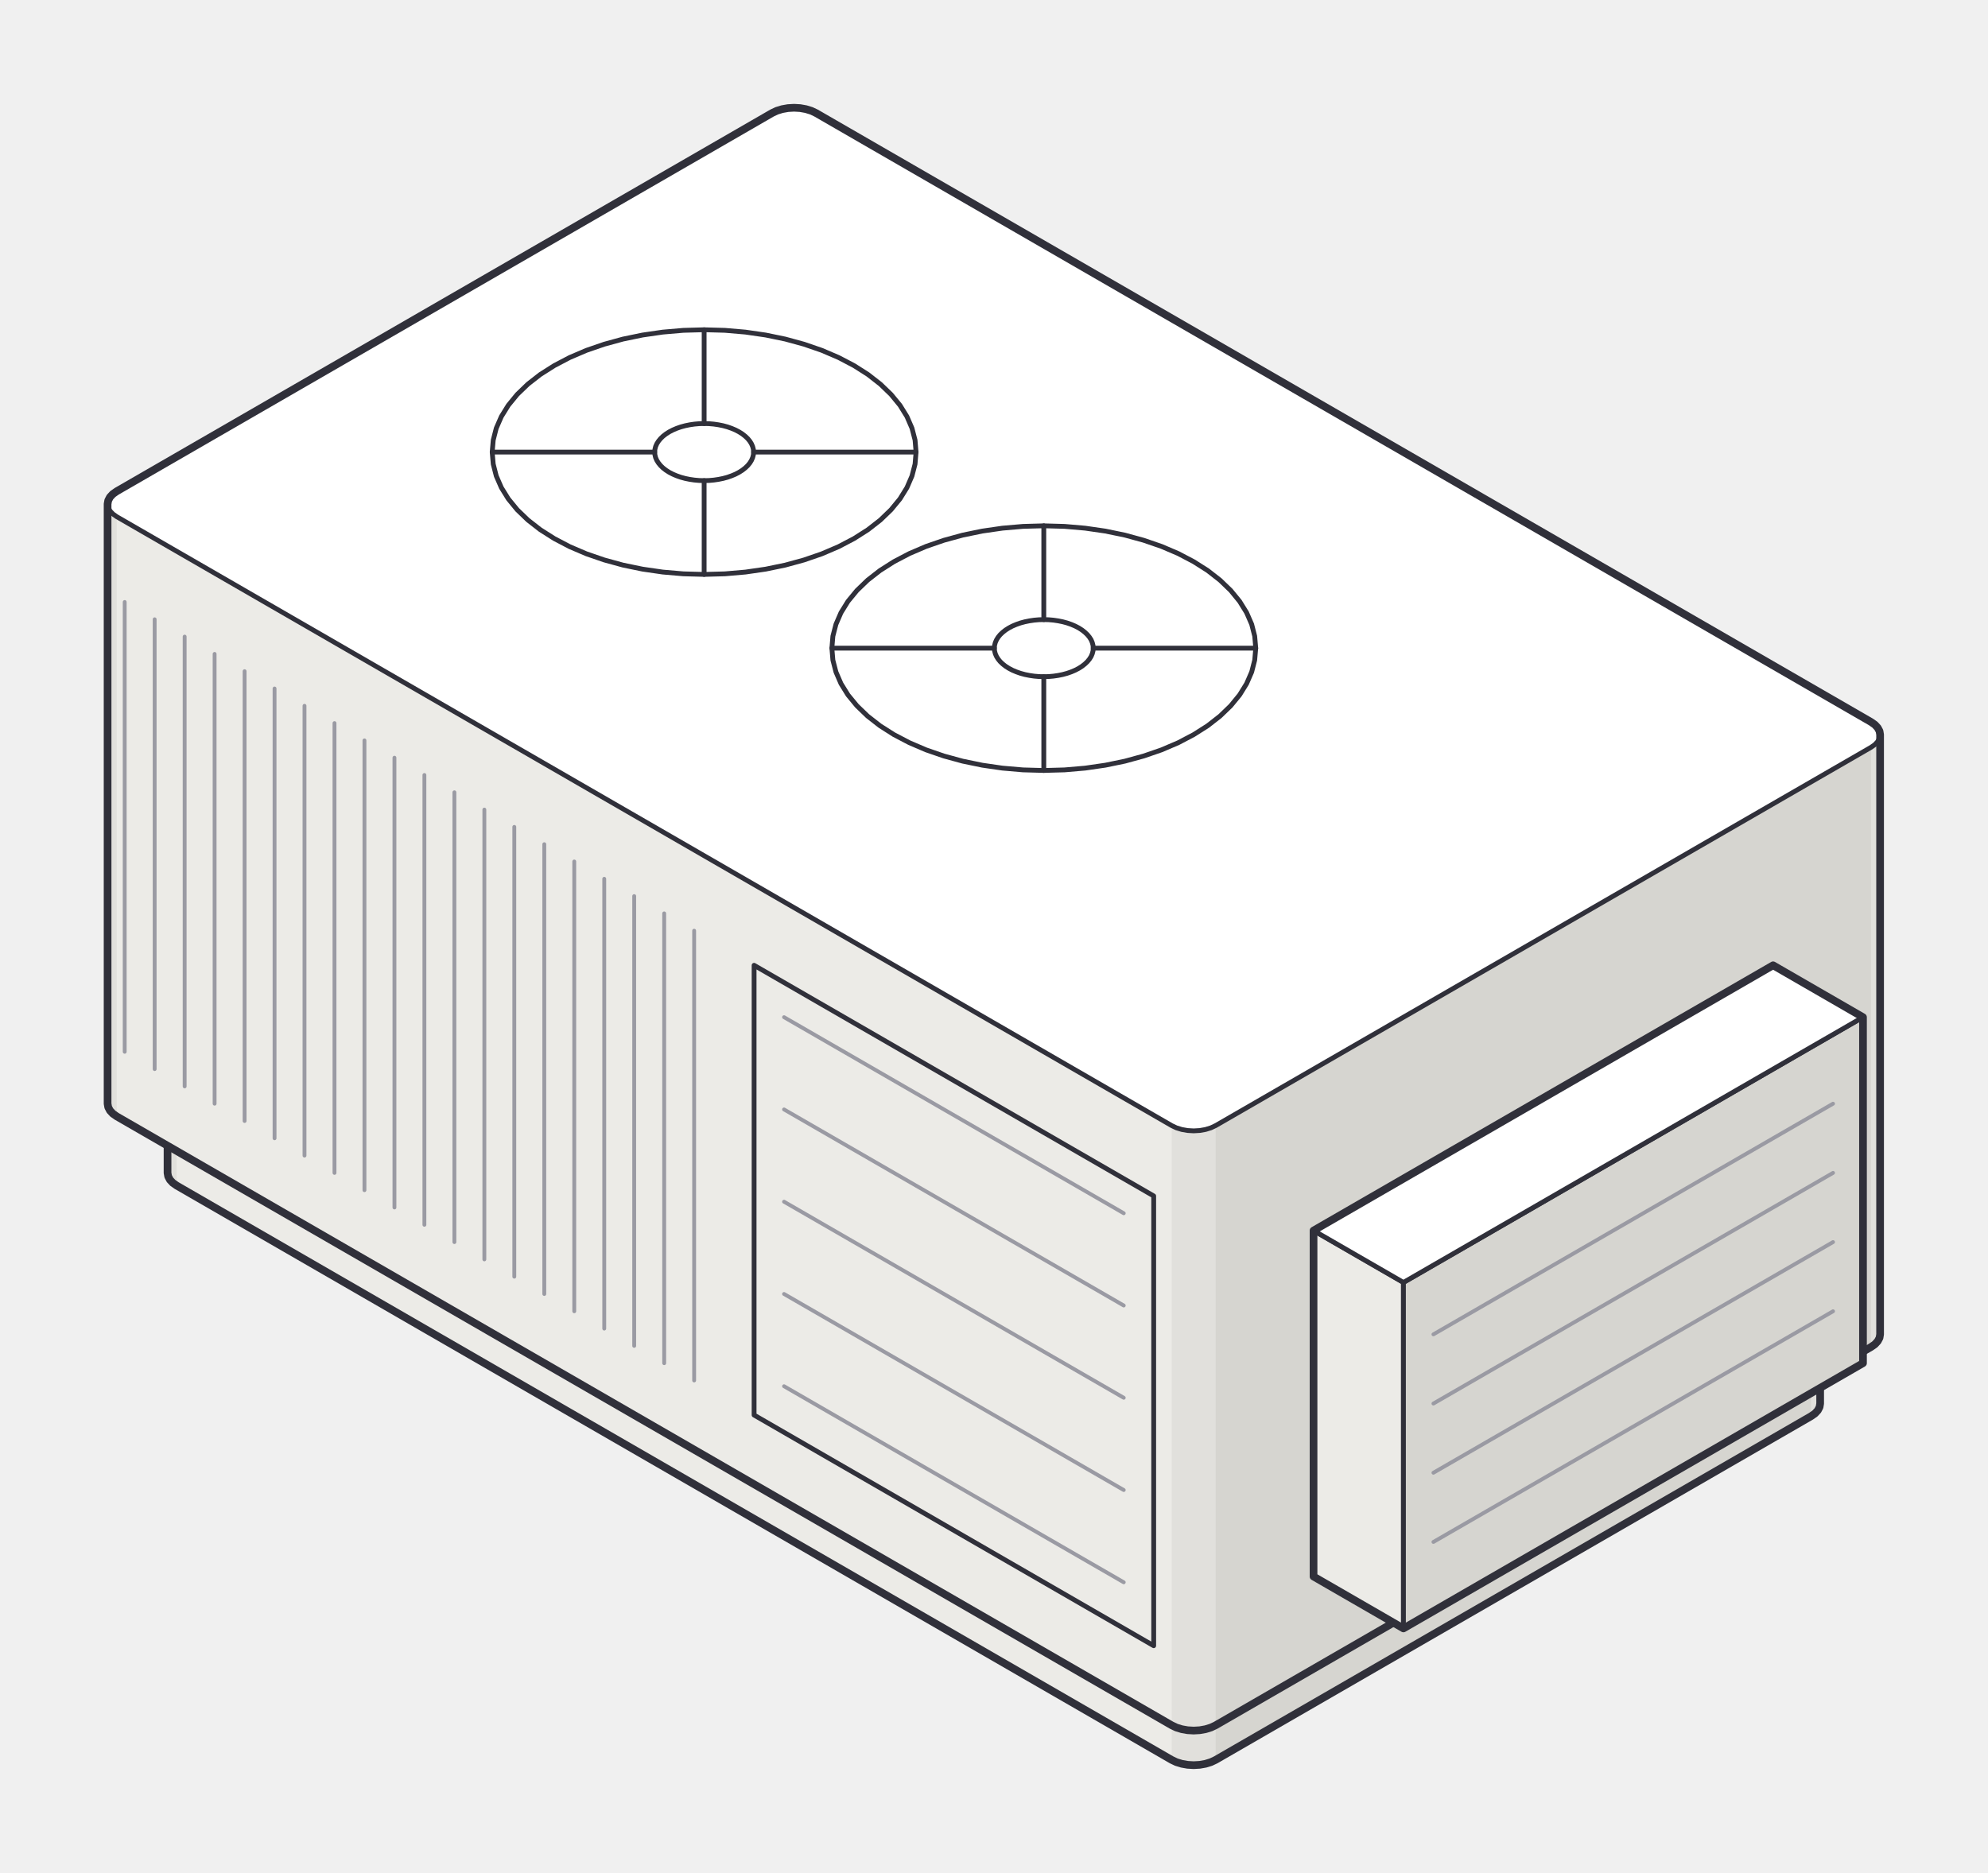
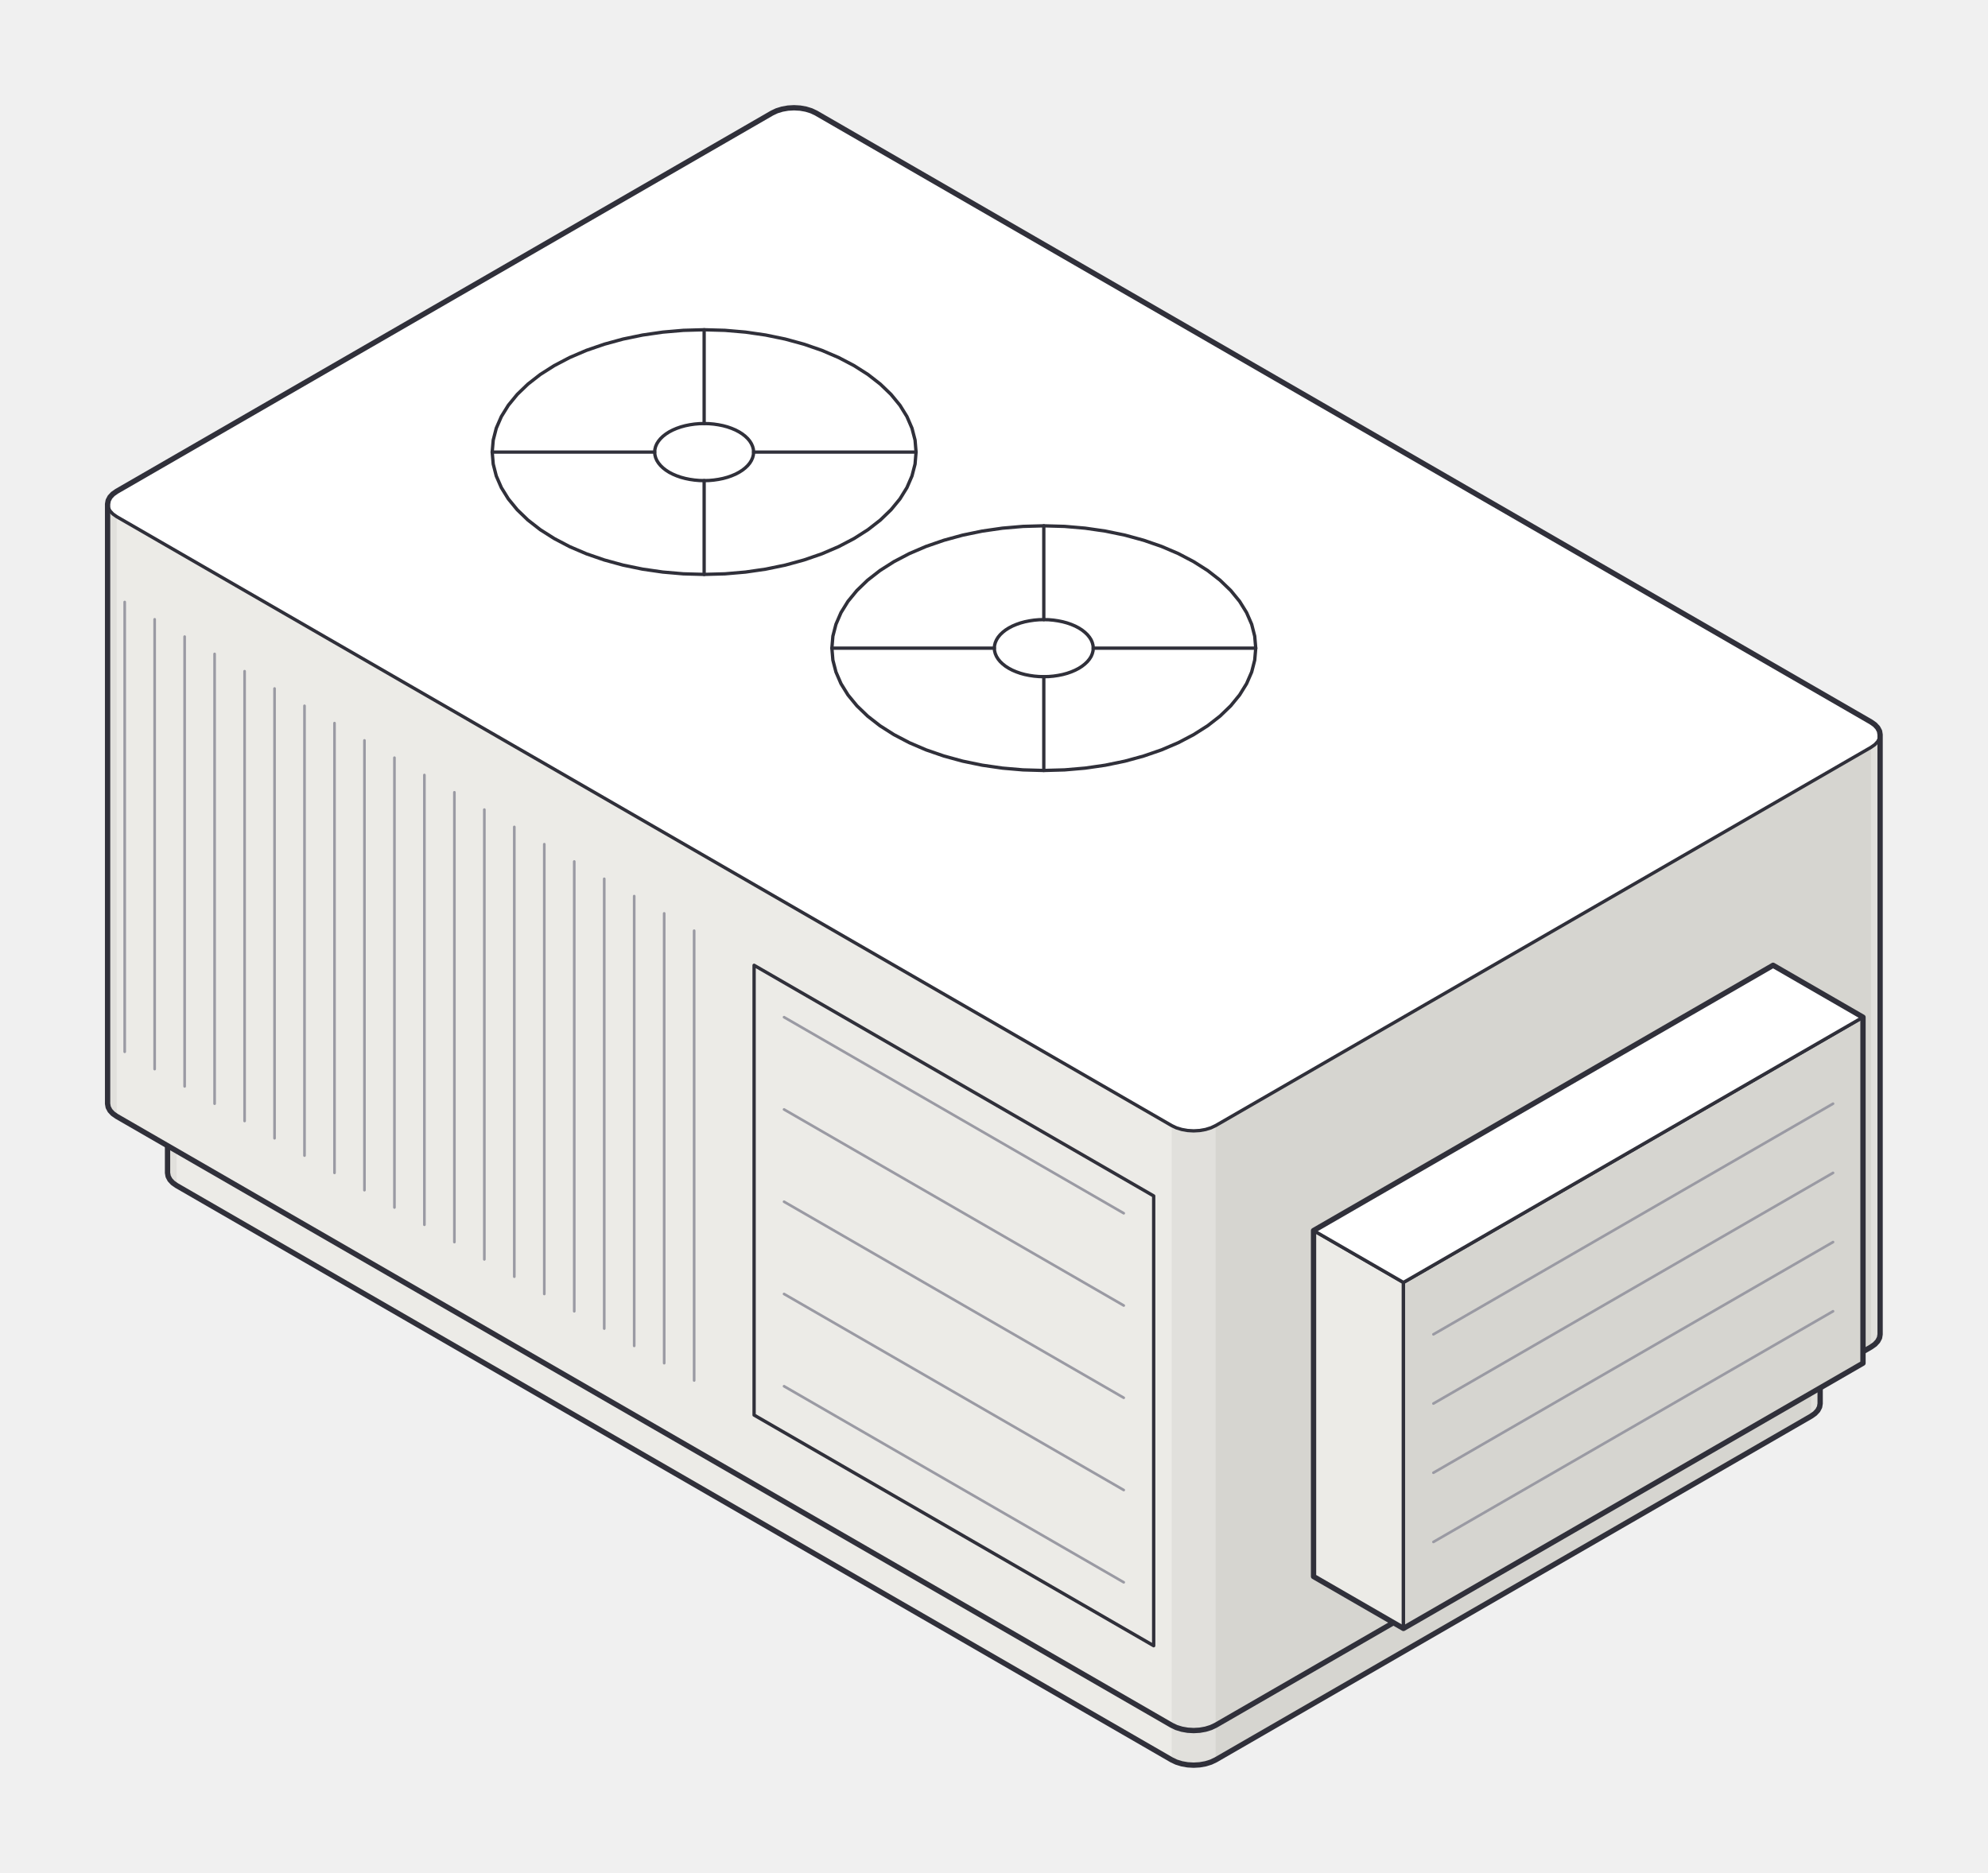
<svg xmlns="http://www.w3.org/2000/svg" viewBox="-206.5 -200.1 517.0 487.1">
-   <polygon points="-162.93,87.00 -162.77,86.09 -162.31,85.21 -161.57,84.41 -160.56,83.70 -5.72,-5.70 -4.49,-6.28 -3.09,-6.71 -1.58,-6.98 0.00,-7.07 1.58,-6.98 3.09,-6.71 4.49,-6.28 5.72,-5.70 264.48,143.70 265.49,144.41 266.24,145.21 266.70,146.09 266.85,147.00 266.85,165.00 266.70,165.91 266.24,166.79 265.49,167.59 264.48,168.30 109.64,257.70 108.41,258.28 107.02,258.71 105.50,258.98 103.92,259.07 102.35,258.98 100.83,258.71 99.43,258.28 98.21,257.70 -160.56,108.30 -161.57,107.59 -162.31,106.79 -162.77,105.91 -162.93,105.00" fill="#e1e0dc" stroke="none" stroke-width="1.25" stroke-linejoin="round" stroke-linecap="round" vector-effect="non-scaling-stroke" data-f="side" />
-   <polygon points="-160.56,108.30 98.21,257.70 98.21,239.70 -160.56,90.30" fill="#ecebe7" stroke="none" stroke-width="1.25" stroke-linejoin="round" stroke-linecap="round" vector-effect="non-scaling-stroke" data-f="left" />
-   <polygon points="264.48,168.30 109.64,257.70 109.64,239.70 264.48,150.30" fill="#d6d5d0" stroke="none" stroke-width="1.25" stroke-linejoin="round" stroke-linecap="round" vector-effect="non-scaling-stroke" data-f="right" />
-   <polygon points="264.48,143.70 265.49,144.41 266.24,145.21 266.70,146.09 266.85,147.00 266.70,147.91 266.24,148.79 265.49,149.59 264.48,150.30 109.64,239.70 108.41,240.28 107.02,240.71 105.50,240.98 103.92,241.07 102.35,240.98 100.83,240.71 99.43,240.28 98.21,239.70 -160.56,90.30 -161.57,89.59 -162.31,88.79 -162.77,87.91 -162.93,87.00 -162.77,86.09 -162.31,85.21 -161.57,84.41 -160.56,83.70 -5.72,-5.70 -4.49,-6.28 -3.09,-6.71 -1.58,-6.98 0.00,-7.07 1.58,-6.98 3.09,-6.71 4.49,-6.28 5.72,-5.70" fill="#ffffff" stroke="#30303a" stroke-width="1.25" stroke-linejoin="round" stroke-linecap="round" vector-effect="non-scaling-stroke" data-f="top" data-s="stroke" />
-   <polygon points="-162.93,87.00 -162.77,86.09 -162.31,85.21 -161.57,84.41 -160.56,83.70 -5.72,-5.70 -4.49,-6.28 -3.09,-6.71 -1.58,-6.98 0.00,-7.07 1.58,-6.98 3.09,-6.71 4.49,-6.28 5.72,-5.70 264.48,143.70 265.49,144.41 266.24,145.21 266.70,146.09 266.85,147.00 266.85,165.00 266.70,165.91 266.24,166.79 265.49,167.59 264.48,168.30 109.64,257.70 108.41,258.28 107.02,258.71 105.50,258.98 103.92,259.07 102.35,258.98 100.83,258.71 99.43,258.28 98.21,257.70 -160.56,108.30 -161.57,107.59 -162.31,106.79 -162.77,105.91 -162.93,105.00" fill="none" stroke="#30303a" stroke-width="2.0" stroke-linejoin="round" stroke-linecap="round" vector-effect="non-scaling-stroke" data-s="stroke" />
-   <polygon points="-178.52,-69.00 -178.36,-69.91 -177.90,-70.79 -177.16,-71.59 -176.15,-72.30 -5.72,-170.70 -4.49,-171.28 -3.09,-171.71 -1.58,-171.98 -0.00,-172.07 1.58,-171.98 3.09,-171.71 4.49,-171.28 5.72,-170.70 280.07,-12.30 281.08,-11.59 281.82,-10.79 282.29,-9.91 282.44,-9.00 282.44,147.00 282.29,147.91 281.82,148.79 281.08,149.59 280.07,150.30 109.64,248.70 108.41,249.28 107.02,249.71 105.50,249.98 103.92,250.07 102.35,249.98 100.83,249.71 99.43,249.28 98.21,248.70 -176.15,90.30 -177.16,89.59 -177.90,88.79 -178.36,87.91 -178.52,87.00" fill="#e1e0dc" stroke="none" stroke-width="1.25" stroke-linejoin="round" stroke-linecap="round" vector-effect="non-scaling-stroke" data-f="side" />
-   <polygon points="-176.15,90.30 98.21,248.70 98.21,92.70 -176.15,-65.70" fill="#ecebe7" stroke="none" stroke-width="1.25" stroke-linejoin="round" stroke-linecap="round" vector-effect="non-scaling-stroke" data-f="left" />
-   <polygon points="280.07,150.30 109.64,248.70 109.64,92.70 280.07,-5.70" fill="#d6d5d0" stroke="none" stroke-width="1.25" stroke-linejoin="round" stroke-linecap="round" vector-effect="non-scaling-stroke" data-f="right" />
-   <polygon points="280.07,-12.30 281.08,-11.59 281.82,-10.79 282.28,-9.91 282.44,-9.00 282.28,-8.09 281.82,-7.21 281.08,-6.41 280.07,-5.70 109.64,92.70 108.41,93.28 107.02,93.71 105.50,93.98 103.92,94.07 102.35,93.98 100.83,93.71 99.43,93.28 98.21,92.70 -176.15,-65.70 -177.15,-66.41 -177.90,-67.21 -178.36,-68.09 -178.52,-69.00 -178.36,-69.91 -177.90,-70.79 -177.15,-71.59 -176.15,-72.30 -5.72,-170.70 -4.49,-171.28 -3.09,-171.71 -1.58,-171.98 -0.00,-172.07 1.58,-171.98 3.09,-171.71 4.49,-171.28 5.72,-170.70" fill="#ffffff" stroke="#30303a" stroke-width="1.25" stroke-linejoin="round" stroke-linecap="round" vector-effect="non-scaling-stroke" data-f="top" data-s="stroke" />
-   <polygon points="-178.52,-69.00 -178.36,-69.91 -177.90,-70.79 -177.16,-71.59 -176.15,-72.30 -5.72,-170.70 -4.49,-171.28 -3.09,-171.71 -1.58,-171.98 -0.00,-172.07 1.58,-171.98 3.09,-171.71 4.49,-171.28 5.72,-170.70 280.07,-12.30 281.08,-11.59 281.82,-10.79 282.29,-9.91 282.44,-9.00 282.44,147.00 282.29,147.91 281.82,148.79 281.08,149.59 280.07,150.30 109.64,248.70 108.41,249.28 107.02,249.71 105.50,249.98 103.92,250.07 102.35,249.98 100.83,249.71 99.43,249.28 98.21,248.70 -176.15,90.30 -177.16,89.59 -177.90,88.79 -178.36,87.91 -178.52,87.00" fill="none" stroke="#30303a" stroke-width="2.0" stroke-linejoin="round" stroke-linecap="round" vector-effect="non-scaling-stroke" data-s="stroke" />
-   <line x1="-174.07" y1="73.50" x2="-174.07" y2="-43.50" fill="none" stroke="#9a9aa3" stroke-width="1" stroke-linejoin="round" stroke-linecap="round" vector-effect="non-scaling-stroke" data-s="muted" />
-   <line x1="-166.28" y1="78.00" x2="-166.28" y2="-39.00" fill="none" stroke="#9a9aa3" stroke-width="1" stroke-linejoin="round" stroke-linecap="round" vector-effect="non-scaling-stroke" data-s="muted" />
-   <line x1="-158.48" y1="82.50" x2="-158.48" y2="-34.50" fill="none" stroke="#9a9aa3" stroke-width="1" stroke-linejoin="round" stroke-linecap="round" vector-effect="non-scaling-stroke" data-s="muted" />
-   <line x1="-150.69" y1="87.00" x2="-150.69" y2="-30.00" fill="none" stroke="#9a9aa3" stroke-width="1" stroke-linejoin="round" stroke-linecap="round" vector-effect="non-scaling-stroke" data-s="muted" />
-   <line x1="-142.89" y1="91.50" x2="-142.89" y2="-25.50" fill="none" stroke="#9a9aa3" stroke-width="1" stroke-linejoin="round" stroke-linecap="round" vector-effect="non-scaling-stroke" data-s="muted" />
-   <line x1="-135.10" y1="96.00" x2="-135.10" y2="-21.00" fill="none" stroke="#9a9aa3" stroke-width="1" stroke-linejoin="round" stroke-linecap="round" vector-effect="non-scaling-stroke" data-s="muted" />
-   <line x1="-127.31" y1="100.50" x2="-127.31" y2="-16.50" fill="none" stroke="#9a9aa3" stroke-width="1" stroke-linejoin="round" stroke-linecap="round" vector-effect="non-scaling-stroke" data-s="muted" />
-   <line x1="-119.51" y1="105.00" x2="-119.51" y2="-12.00" fill="none" stroke="#9a9aa3" stroke-width="1" stroke-linejoin="round" stroke-linecap="round" vector-effect="non-scaling-stroke" data-s="muted" />
-   <line x1="-111.72" y1="109.50" x2="-111.72" y2="-7.50" fill="none" stroke="#9a9aa3" stroke-width="1" stroke-linejoin="round" stroke-linecap="round" vector-effect="non-scaling-stroke" data-s="muted" />
-   <line x1="-103.92" y1="114.00" x2="-103.92" y2="-3.00" fill="none" stroke="#9a9aa3" stroke-width="1" stroke-linejoin="round" stroke-linecap="round" vector-effect="non-scaling-stroke" data-s="muted" />
-   <line x1="-96.13" y1="118.50" x2="-96.13" y2="1.50" fill="none" stroke="#9a9aa3" stroke-width="1" stroke-linejoin="round" stroke-linecap="round" vector-effect="non-scaling-stroke" data-s="muted" />
-   <line x1="-88.33" y1="123.00" x2="-88.33" y2="6.00" fill="none" stroke="#9a9aa3" stroke-width="1" stroke-linejoin="round" stroke-linecap="round" vector-effect="non-scaling-stroke" data-s="muted" />
-   <line x1="-80.54" y1="127.50" x2="-80.54" y2="10.50" fill="none" stroke="#9a9aa3" stroke-width="1" stroke-linejoin="round" stroke-linecap="round" vector-effect="non-scaling-stroke" data-s="muted" />
-   <line x1="-72.75" y1="132.00" x2="-72.75" y2="15.00" fill="none" stroke="#9a9aa3" stroke-width="1" stroke-linejoin="round" stroke-linecap="round" vector-effect="non-scaling-stroke" data-s="muted" />
-   <line x1="-64.95" y1="136.50" x2="-64.95" y2="19.50" fill="none" stroke="#9a9aa3" stroke-width="1" stroke-linejoin="round" stroke-linecap="round" vector-effect="non-scaling-stroke" data-s="muted" />
-   <line x1="-57.16" y1="141.00" x2="-57.16" y2="24.00" fill="none" stroke="#9a9aa3" stroke-width="1" stroke-linejoin="round" stroke-linecap="round" vector-effect="non-scaling-stroke" data-s="muted" />
-   <line x1="-49.36" y1="145.50" x2="-49.36" y2="28.50" fill="none" stroke="#9a9aa3" stroke-width="1" stroke-linejoin="round" stroke-linecap="round" vector-effect="non-scaling-stroke" data-s="muted" />
-   <line x1="-41.57" y1="150.00" x2="-41.57" y2="33.00" fill="none" stroke="#9a9aa3" stroke-width="1" stroke-linejoin="round" stroke-linecap="round" vector-effect="non-scaling-stroke" data-s="muted" />
-   <line x1="-33.77" y1="154.50" x2="-33.77" y2="37.50" fill="none" stroke="#9a9aa3" stroke-width="1" stroke-linejoin="round" stroke-linecap="round" vector-effect="non-scaling-stroke" data-s="muted" />
-   <line x1="-25.98" y1="159.00" x2="-25.98" y2="42.00" fill="none" stroke="#9a9aa3" stroke-width="1" stroke-linejoin="round" stroke-linecap="round" vector-effect="non-scaling-stroke" data-s="muted" />
-   <polygon points="-10.39,168.00 93.53,228.00 93.53,111.00 -10.39,51.00" fill="none" stroke="#30303a" stroke-width="1.25" stroke-linejoin="round" stroke-linecap="round" vector-effect="non-scaling-stroke" data-s="stroke" />
-   <line x1="-2.60" y1="160.50" x2="85.74" y2="211.50" fill="none" stroke="#9a9aa3" stroke-width="1" stroke-linejoin="round" stroke-linecap="round" vector-effect="non-scaling-stroke" data-s="muted" />
-   <line x1="-2.60" y1="136.50" x2="85.74" y2="187.50" fill="none" stroke="#9a9aa3" stroke-width="1" stroke-linejoin="round" stroke-linecap="round" vector-effect="non-scaling-stroke" data-s="muted" />
-   <line x1="-2.60" y1="112.50" x2="85.74" y2="163.50" fill="none" stroke="#9a9aa3" stroke-width="1" stroke-linejoin="round" stroke-linecap="round" vector-effect="non-scaling-stroke" data-s="muted" />
-   <line x1="-2.60" y1="88.50" x2="85.74" y2="139.50" fill="none" stroke="#9a9aa3" stroke-width="1" stroke-linejoin="round" stroke-linecap="round" vector-effect="non-scaling-stroke" data-s="muted" />
-   <line x1="-2.60" y1="64.50" x2="85.74" y2="115.50" fill="none" stroke="#9a9aa3" stroke-width="1" stroke-linejoin="round" stroke-linecap="round" vector-effect="non-scaling-stroke" data-s="muted" />
-   <polygon points="135.10,210.00 158.48,223.50 158.48,133.50 135.10,120.00" fill="#ecebe7" stroke="#30303a" stroke-width="1.25" stroke-linejoin="round" stroke-linecap="round" vector-effect="non-scaling-stroke" data-f="left" data-s="stroke" />
-   <polygon points="277.99,154.50 158.48,223.50 158.48,133.50 277.99,64.50" fill="#d6d5d0" stroke="#30303a" stroke-width="1.25" stroke-linejoin="round" stroke-linecap="round" vector-effect="non-scaling-stroke" data-f="right" data-s="stroke" />
-   <polygon points="254.61,51.00 277.99,64.50 158.48,133.50 135.10,120.00" fill="#ffffff" stroke="#30303a" stroke-width="1.25" stroke-linejoin="round" stroke-linecap="round" vector-effect="non-scaling-stroke" data-f="top" data-s="stroke" />
-   <polygon points="135.10,120.00 254.61,51.00 277.99,64.50 277.99,154.50 158.48,223.50 135.10,210.00" fill="none" stroke="#30303a" stroke-width="2.0" stroke-linejoin="round" stroke-linecap="round" vector-effect="non-scaling-stroke" data-s="stroke" />
-   <line x1="270.20" y1="141.00" x2="166.28" y2="201.00" fill="none" stroke="#9a9aa3" stroke-width="1" stroke-linejoin="round" stroke-linecap="round" vector-effect="non-scaling-stroke" data-s="muted" />
-   <line x1="270.20" y1="123.00" x2="166.28" y2="183.00" fill="none" stroke="#9a9aa3" stroke-width="1" stroke-linejoin="round" stroke-linecap="round" vector-effect="non-scaling-stroke" data-s="muted" />
-   <line x1="270.20" y1="105.00" x2="166.28" y2="165.00" fill="none" stroke="#9a9aa3" stroke-width="1" stroke-linejoin="round" stroke-linecap="round" vector-effect="non-scaling-stroke" data-s="muted" />
-   <line x1="270.20" y1="87.00" x2="166.28" y2="147.00" fill="none" stroke="#9a9aa3" stroke-width="1" stroke-linejoin="round" stroke-linecap="round" vector-effect="non-scaling-stroke" data-s="muted" />
-   <polygon points="15.59,-60.00 11.58,-57.90 7.24,-56.04 2.60,-54.44 -2.29,-53.10 -7.38,-52.05 -12.63,-51.29 -17.98,-50.83 -23.38,-50.68 -28.78,-50.83 -34.13,-51.29 -39.38,-52.05 -44.47,-53.10 -49.36,-54.44 -54.00,-56.04 -58.35,-57.90 -62.35,-60.00 -65.99,-62.31 -69.21,-64.82 -71.99,-67.50 -74.30,-70.32 -76.12,-73.26 -77.44,-76.29 -78.23,-79.38 -78.50,-82.50 -78.23,-85.62 -77.44,-88.71 -76.12,-91.74 -74.30,-94.68 -71.99,-97.50 -69.21,-100.18 -65.99,-102.69 -62.35,-105.00 -58.35,-107.10 -54.00,-108.96 -49.36,-110.56 -44.47,-111.90 -39.38,-112.95 -34.13,-113.71 -28.78,-114.17 -23.38,-114.32 -17.98,-114.17 -12.63,-113.71 -7.38,-112.95 -2.29,-111.90 2.60,-110.56 7.24,-108.96 11.58,-107.10 15.59,-105.00 19.22,-102.69 22.44,-100.18 25.22,-97.50 27.54,-94.68 29.36,-91.74 30.67,-88.71 31.47,-85.62 31.73,-82.50 31.47,-79.38 30.67,-76.29 29.36,-73.26 27.54,-70.32 25.22,-67.50 22.44,-64.82 19.22,-62.31" fill="none" stroke="#30303a" stroke-width="1.25" stroke-linejoin="round" stroke-linecap="round" vector-effect="non-scaling-stroke" data-s="stroke" />
-   <polygon points="-14.29,-77.25 -15.22,-76.76 -16.24,-76.33 -17.32,-75.95 -18.46,-75.64 -19.65,-75.40 -20.87,-75.22 -22.12,-75.11 -23.38,-75.08 -24.64,-75.11 -25.89,-75.22 -27.12,-75.40 -28.30,-75.64 -29.44,-75.95 -30.53,-76.33 -31.54,-76.76 -32.48,-77.25 -33.32,-77.79 -34.08,-78.38 -34.72,-79.00 -35.26,-79.66 -35.69,-80.34 -36.00,-81.05 -36.18,-81.77 -36.24,-82.50 -36.18,-83.23 -36.00,-83.95 -35.69,-84.66 -35.26,-85.34 -34.72,-86.00 -34.08,-86.62 -33.32,-87.21 -32.48,-87.75 -31.54,-88.24 -30.53,-88.67 -29.44,-89.05 -28.30,-89.36 -27.12,-89.60 -25.89,-89.78 -24.64,-89.89 -23.38,-89.92 -22.12,-89.89 -20.87,-89.78 -19.65,-89.60 -18.46,-89.36 -17.32,-89.05 -16.24,-88.67 -15.22,-88.24 -14.29,-87.75 -13.44,-87.21 -12.69,-86.62 -12.04,-86.00 -11.50,-85.34 -11.08,-84.66 -10.77,-83.95 -10.58,-83.23 -10.52,-82.50 -10.58,-81.77 -10.77,-81.05 -11.08,-80.34 -11.50,-79.66 -12.04,-79.00 -12.69,-78.38 -13.44,-77.79" fill="none" stroke="#30303a" stroke-width="1.25" stroke-linejoin="round" stroke-linecap="round" vector-effect="non-scaling-stroke" data-s="stroke" />
-   <line x1="-23.38" y1="-75.08" x2="-23.38" y2="-50.68" fill="none" stroke="#30303a" stroke-width="1.25" stroke-linejoin="round" stroke-linecap="round" vector-effect="non-scaling-stroke" data-s="stroke" />
-   <line x1="-36.24" y1="-82.50" x2="-78.50" y2="-82.50" fill="none" stroke="#30303a" stroke-width="1.25" stroke-linejoin="round" stroke-linecap="round" vector-effect="non-scaling-stroke" data-s="stroke" />
-   <line x1="-23.38" y1="-89.92" x2="-23.38" y2="-114.32" fill="none" stroke="#30303a" stroke-width="1.25" stroke-linejoin="round" stroke-linecap="round" vector-effect="non-scaling-stroke" data-s="stroke" />
-   <line x1="-10.52" y1="-82.50" x2="31.73" y2="-82.50" fill="none" stroke="#30303a" stroke-width="1.25" stroke-linejoin="round" stroke-linecap="round" vector-effect="non-scaling-stroke" data-s="stroke" />
-   <polygon points="103.92,-9.00 99.92,-6.90 95.57,-5.04 90.93,-3.44 86.04,-2.10 80.95,-1.05 75.70,-0.29 70.35,0.17 64.95,0.32 59.55,0.17 54.20,-0.29 48.95,-1.05 43.86,-2.10 38.97,-3.44 34.33,-5.04 29.99,-6.90 25.98,-9.00 22.35,-11.31 19.13,-13.82 16.35,-16.50 14.03,-19.32 12.21,-22.26 10.90,-25.29 10.10,-28.38 9.84,-31.50 10.10,-34.62 10.90,-37.71 12.21,-40.74 14.03,-43.68 16.35,-46.50 19.13,-49.18 22.35,-51.69 25.98,-54.00 29.99,-56.10 34.33,-57.96 38.97,-59.56 43.86,-60.90 48.95,-61.95 54.20,-62.71 59.55,-63.17 64.95,-63.32 70.35,-63.17 75.70,-62.71 80.95,-61.95 86.04,-60.90 90.93,-59.56 95.57,-57.96 99.92,-56.10 103.92,-54.00 107.56,-51.69 110.78,-49.18 113.56,-46.50 115.87,-43.68 117.69,-40.74 119.01,-37.71 119.80,-34.62 120.07,-31.50 119.80,-28.38 119.01,-25.29 117.69,-22.26 115.87,-19.32 113.56,-16.50 110.78,-13.82 107.56,-11.31" fill="none" stroke="#30303a" stroke-width="1.25" stroke-linejoin="round" stroke-linecap="round" vector-effect="non-scaling-stroke" data-s="stroke" />
-   <polygon points="74.05,-26.25 73.11,-25.76 72.10,-25.33 71.01,-24.95 69.87,-24.64 68.68,-24.40 67.46,-24.22 66.21,-24.11 64.95,-24.08 63.69,-24.11 62.44,-24.22 61.22,-24.40 60.03,-24.64 58.89,-24.95 57.81,-25.33 56.79,-25.76 55.86,-26.25 55.01,-26.79 54.26,-27.38 53.61,-28.00 53.07,-28.66 52.65,-29.34 52.34,-30.05 52.15,-30.77 52.09,-31.50 52.15,-32.23 52.34,-32.95 52.65,-33.66 53.07,-34.34 53.61,-35.00 54.26,-35.62 55.01,-36.21 55.86,-36.75 56.79,-37.24 57.81,-37.67 58.89,-38.05 60.03,-38.36 61.22,-38.60 62.44,-38.78 63.69,-38.89 64.95,-38.92 66.21,-38.89 67.46,-38.78 68.68,-38.60 69.87,-38.36 71.01,-38.05 72.10,-37.67 73.11,-37.24 74.05,-36.75 74.89,-36.21 75.64,-35.62 76.29,-35.00 76.83,-34.34 77.26,-33.66 77.56,-32.95 77.75,-32.23 77.81,-31.50 77.75,-30.77 77.56,-30.05 77.26,-29.34 76.83,-28.66 76.29,-28.00 75.64,-27.38 74.89,-26.79" fill="none" stroke="#30303a" stroke-width="1.25" stroke-linejoin="round" stroke-linecap="round" vector-effect="non-scaling-stroke" data-s="stroke" />
-   <line x1="64.95" y1="-24.08" x2="64.95" y2="0.32" fill="none" stroke="#30303a" stroke-width="1.25" stroke-linejoin="round" stroke-linecap="round" vector-effect="non-scaling-stroke" data-s="stroke" />
-   <line x1="52.09" y1="-31.50" x2="9.84" y2="-31.50" fill="none" stroke="#30303a" stroke-width="1.25" stroke-linejoin="round" stroke-linecap="round" vector-effect="non-scaling-stroke" data-s="stroke" />
-   <line x1="64.95" y1="-38.92" x2="64.95" y2="-63.32" fill="none" stroke="#30303a" stroke-width="1.25" stroke-linejoin="round" stroke-linecap="round" vector-effect="non-scaling-stroke" data-s="stroke" />
-   <line x1="77.81" y1="-31.50" x2="120.07" y2="-31.50" fill="none" stroke="#30303a" stroke-width="1.25" stroke-linejoin="round" stroke-linecap="round" vector-effect="non-scaling-stroke" data-s="stroke" />
+   <polygon points="-162.93,87.00 -162.77,86.09 -162.31,85.21 -161.57,84.41 -160.56,83.70 -5.72,-5.70 -4.49,-6.28 -3.09,-6.71 -1.58,-6.98 0.00,-7.07 1.58,-6.98 3.09,-6.71 4.49,-6.28 5.72,-5.70 264.48,143.70 265.49,144.41 266.24,145.21 266.70,146.09 266.85,147.00 266.85,165.00 266.70,165.91 266.24,166.79 265.49,167.59 264.48,168.30 109.64,257.70 108.41,258.28 107.02,258.71 105.50,258.98 103.92,259.07 102.35,258.98 100.83,258.71 99.43,258.28 98.21,257.70 -160.56,108.30 -161.57,107.59 -162.31,106.79 -162.77,105.91 -162.93,105.00" fill="#e1e0dc" stroke="none" stroke-width="0.864" stroke-linejoin="round" stroke-linecap="round" data-f="side" />
+   <polygon points="-160.56,108.30 98.21,257.70 98.21,239.70 -160.56,90.30" fill="#ecebe7" stroke="none" stroke-width="0.864" stroke-linejoin="round" stroke-linecap="round" data-f="left" />
+   <polygon points="264.48,168.30 109.64,257.70 109.64,239.70 264.48,150.30" fill="#d6d5d0" stroke="none" stroke-width="0.864" stroke-linejoin="round" stroke-linecap="round" data-f="right" />
+   <polygon points="264.48,143.70 265.49,144.41 266.24,145.21 266.70,146.09 266.85,147.00 266.70,147.91 266.24,148.79 265.49,149.59 264.48,150.30 109.64,239.70 108.41,240.28 107.02,240.71 105.50,240.98 103.92,241.07 102.35,240.98 100.83,240.71 99.43,240.28 98.21,239.70 -160.56,90.30 -161.57,89.59 -162.31,88.79 -162.77,87.91 -162.93,87.00 -162.77,86.09 -162.31,85.21 -161.57,84.41 -160.56,83.70 -5.72,-5.70 -4.49,-6.28 -3.09,-6.71 -1.58,-6.98 0.00,-7.07 1.58,-6.98 3.09,-6.71 4.49,-6.28 5.72,-5.70" fill="#ffffff" stroke="#30303a" stroke-width="0.864" stroke-linejoin="round" stroke-linecap="round" data-f="top" data-s="stroke" />
+   <polygon points="-162.93,87.00 -162.77,86.09 -162.31,85.21 -161.57,84.41 -160.56,83.70 -5.72,-5.70 -4.49,-6.28 -3.09,-6.71 -1.58,-6.98 0.00,-7.07 1.58,-6.98 3.09,-6.71 4.49,-6.28 5.72,-5.70 264.48,143.70 265.49,144.41 266.24,145.21 266.70,146.09 266.85,147.00 266.85,165.00 266.70,165.91 266.24,166.79 265.49,167.59 264.48,168.30 109.64,257.70 108.41,258.28 107.02,258.71 105.50,258.98 103.92,259.07 102.35,258.98 100.83,258.71 99.43,258.28 98.21,257.70 -160.56,108.30 -161.57,107.59 -162.31,106.79 -162.77,105.91 -162.93,105.00" fill="none" stroke="#30303a" stroke-width="1.383" stroke-linejoin="round" stroke-linecap="round" data-s="stroke" />
+   <polygon points="-178.52,-69.00 -178.36,-69.91 -177.90,-70.79 -177.16,-71.59 -176.15,-72.30 -5.72,-170.70 -4.49,-171.28 -3.09,-171.71 -1.58,-171.98 -0.00,-172.07 1.58,-171.98 3.09,-171.71 4.49,-171.28 5.72,-170.70 280.07,-12.30 281.08,-11.59 281.82,-10.79 282.29,-9.91 282.44,-9.00 282.44,147.00 282.29,147.91 281.82,148.79 281.08,149.59 280.07,150.30 109.64,248.70 108.41,249.28 107.02,249.71 105.50,249.98 103.92,250.07 102.35,249.98 100.83,249.71 99.43,249.28 98.21,248.70 -176.15,90.30 -177.16,89.59 -177.90,88.79 -178.36,87.91 -178.52,87.00" fill="#e1e0dc" stroke="none" stroke-width="0.864" stroke-linejoin="round" stroke-linecap="round" data-f="side" />
+   <polygon points="-176.15,90.30 98.21,248.70 98.21,92.70 -176.15,-65.70" fill="#ecebe7" stroke="none" stroke-width="0.864" stroke-linejoin="round" stroke-linecap="round" data-f="left" />
+   <polygon points="280.07,150.30 109.64,248.70 109.64,92.70 280.07,-5.70" fill="#d6d5d0" stroke="none" stroke-width="0.864" stroke-linejoin="round" stroke-linecap="round" data-f="right" />
+   <polygon points="280.07,-12.30 281.08,-11.59 281.82,-10.79 282.28,-9.91 282.44,-9.00 282.28,-8.09 281.82,-7.21 281.08,-6.41 280.07,-5.70 109.64,92.70 108.41,93.28 107.02,93.71 105.50,93.98 103.92,94.07 102.35,93.98 100.83,93.71 99.43,93.28 98.21,92.70 -176.15,-65.70 -177.15,-66.41 -177.90,-67.21 -178.36,-68.09 -178.52,-69.00 -178.36,-69.91 -177.90,-70.79 -177.15,-71.59 -176.15,-72.30 -5.72,-170.70 -4.49,-171.28 -3.09,-171.71 -1.58,-171.98 -0.00,-172.07 1.58,-171.98 3.09,-171.71 4.49,-171.28 5.72,-170.70" fill="#ffffff" stroke="#30303a" stroke-width="0.864" stroke-linejoin="round" stroke-linecap="round" data-f="top" data-s="stroke" />
+   <polygon points="-178.52,-69.00 -178.36,-69.91 -177.90,-70.79 -177.16,-71.59 -176.15,-72.30 -5.72,-170.70 -4.49,-171.28 -3.09,-171.71 -1.58,-171.98 -0.00,-172.07 1.58,-171.98 3.09,-171.71 4.49,-171.28 5.72,-170.70 280.07,-12.30 281.08,-11.59 281.82,-10.79 282.29,-9.91 282.44,-9.00 282.44,147.00 282.29,147.91 281.82,148.79 281.08,149.59 280.07,150.30 109.64,248.70 108.41,249.28 107.02,249.71 105.50,249.98 103.92,250.07 102.35,249.98 100.83,249.71 99.43,249.28 98.21,248.70 -176.15,90.30 -177.16,89.59 -177.90,88.79 -178.36,87.91 -178.52,87.00" fill="none" stroke="#30303a" stroke-width="1.383" stroke-linejoin="round" stroke-linecap="round" data-s="stroke" />
+   <line x1="-174.07" y1="73.50" x2="-174.07" y2="-43.50" fill="none" stroke="#9a9aa3" stroke-width="0.691" stroke-linejoin="round" stroke-linecap="round" data-s="muted" />
+   <line x1="-166.28" y1="78.00" x2="-166.28" y2="-39.00" fill="none" stroke="#9a9aa3" stroke-width="0.691" stroke-linejoin="round" stroke-linecap="round" data-s="muted" />
+   <line x1="-158.48" y1="82.50" x2="-158.48" y2="-34.50" fill="none" stroke="#9a9aa3" stroke-width="0.691" stroke-linejoin="round" stroke-linecap="round" data-s="muted" />
+   <line x1="-150.69" y1="87.00" x2="-150.69" y2="-30.00" fill="none" stroke="#9a9aa3" stroke-width="0.691" stroke-linejoin="round" stroke-linecap="round" data-s="muted" />
+   <line x1="-142.89" y1="91.50" x2="-142.89" y2="-25.50" fill="none" stroke="#9a9aa3" stroke-width="0.691" stroke-linejoin="round" stroke-linecap="round" data-s="muted" />
+   <line x1="-135.10" y1="96.00" x2="-135.10" y2="-21.00" fill="none" stroke="#9a9aa3" stroke-width="0.691" stroke-linejoin="round" stroke-linecap="round" data-s="muted" />
+   <line x1="-127.31" y1="100.50" x2="-127.31" y2="-16.50" fill="none" stroke="#9a9aa3" stroke-width="0.691" stroke-linejoin="round" stroke-linecap="round" data-s="muted" />
+   <line x1="-119.51" y1="105.00" x2="-119.51" y2="-12.00" fill="none" stroke="#9a9aa3" stroke-width="0.691" stroke-linejoin="round" stroke-linecap="round" data-s="muted" />
+   <line x1="-111.72" y1="109.50" x2="-111.72" y2="-7.50" fill="none" stroke="#9a9aa3" stroke-width="0.691" stroke-linejoin="round" stroke-linecap="round" data-s="muted" />
+   <line x1="-103.92" y1="114.00" x2="-103.92" y2="-3.00" fill="none" stroke="#9a9aa3" stroke-width="0.691" stroke-linejoin="round" stroke-linecap="round" data-s="muted" />
+   <line x1="-96.13" y1="118.50" x2="-96.13" y2="1.50" fill="none" stroke="#9a9aa3" stroke-width="0.691" stroke-linejoin="round" stroke-linecap="round" data-s="muted" />
+   <line x1="-88.33" y1="123.00" x2="-88.33" y2="6.00" fill="none" stroke="#9a9aa3" stroke-width="0.691" stroke-linejoin="round" stroke-linecap="round" data-s="muted" />
+   <line x1="-80.54" y1="127.50" x2="-80.54" y2="10.50" fill="none" stroke="#9a9aa3" stroke-width="0.691" stroke-linejoin="round" stroke-linecap="round" data-s="muted" />
+   <line x1="-72.75" y1="132.00" x2="-72.75" y2="15.00" fill="none" stroke="#9a9aa3" stroke-width="0.691" stroke-linejoin="round" stroke-linecap="round" data-s="muted" />
+   <line x1="-64.95" y1="136.50" x2="-64.95" y2="19.50" fill="none" stroke="#9a9aa3" stroke-width="0.691" stroke-linejoin="round" stroke-linecap="round" data-s="muted" />
+   <line x1="-57.16" y1="141.00" x2="-57.16" y2="24.00" fill="none" stroke="#9a9aa3" stroke-width="0.691" stroke-linejoin="round" stroke-linecap="round" data-s="muted" />
+   <line x1="-49.36" y1="145.50" x2="-49.36" y2="28.50" fill="none" stroke="#9a9aa3" stroke-width="0.691" stroke-linejoin="round" stroke-linecap="round" data-s="muted" />
+   <line x1="-41.57" y1="150.00" x2="-41.57" y2="33.00" fill="none" stroke="#9a9aa3" stroke-width="0.691" stroke-linejoin="round" stroke-linecap="round" data-s="muted" />
+   <line x1="-33.77" y1="154.50" x2="-33.77" y2="37.50" fill="none" stroke="#9a9aa3" stroke-width="0.691" stroke-linejoin="round" stroke-linecap="round" data-s="muted" />
+   <line x1="-25.98" y1="159.00" x2="-25.98" y2="42.00" fill="none" stroke="#9a9aa3" stroke-width="0.691" stroke-linejoin="round" stroke-linecap="round" data-s="muted" />
+   <polygon points="-10.39,168.00 93.53,228.00 93.53,111.00 -10.39,51.00" fill="none" stroke="#30303a" stroke-width="0.864" stroke-linejoin="round" stroke-linecap="round" data-s="stroke" />
+   <line x1="-2.60" y1="160.50" x2="85.74" y2="211.50" fill="none" stroke="#9a9aa3" stroke-width="0.691" stroke-linejoin="round" stroke-linecap="round" data-s="muted" />
+   <line x1="-2.60" y1="136.50" x2="85.74" y2="187.50" fill="none" stroke="#9a9aa3" stroke-width="0.691" stroke-linejoin="round" stroke-linecap="round" data-s="muted" />
+   <line x1="-2.60" y1="112.50" x2="85.74" y2="163.50" fill="none" stroke="#9a9aa3" stroke-width="0.691" stroke-linejoin="round" stroke-linecap="round" data-s="muted" />
+   <line x1="-2.60" y1="88.50" x2="85.74" y2="139.50" fill="none" stroke="#9a9aa3" stroke-width="0.691" stroke-linejoin="round" stroke-linecap="round" data-s="muted" />
+   <line x1="-2.60" y1="64.50" x2="85.74" y2="115.50" fill="none" stroke="#9a9aa3" stroke-width="0.691" stroke-linejoin="round" stroke-linecap="round" data-s="muted" />
+   <polygon points="135.10,210.00 158.48,223.50 158.48,133.50 135.10,120.00" fill="#ecebe7" stroke="#30303a" stroke-width="0.864" stroke-linejoin="round" stroke-linecap="round" data-f="left" data-s="stroke" />
+   <polygon points="277.99,154.50 158.48,223.50 158.48,133.50 277.99,64.50" fill="#d6d5d0" stroke="#30303a" stroke-width="0.864" stroke-linejoin="round" stroke-linecap="round" data-f="right" data-s="stroke" />
+   <polygon points="254.61,51.00 277.99,64.50 158.48,133.50 135.10,120.00" fill="#ffffff" stroke="#30303a" stroke-width="0.864" stroke-linejoin="round" stroke-linecap="round" data-f="top" data-s="stroke" />
+   <polygon points="135.10,120.00 254.61,51.00 277.99,64.50 277.99,154.50 158.48,223.50 135.10,210.00" fill="none" stroke="#30303a" stroke-width="1.383" stroke-linejoin="round" stroke-linecap="round" data-s="stroke" />
+   <line x1="270.20" y1="141.00" x2="166.28" y2="201.00" fill="none" stroke="#9a9aa3" stroke-width="0.691" stroke-linejoin="round" stroke-linecap="round" data-s="muted" />
+   <line x1="270.20" y1="123.00" x2="166.28" y2="183.00" fill="none" stroke="#9a9aa3" stroke-width="0.691" stroke-linejoin="round" stroke-linecap="round" data-s="muted" />
+   <line x1="270.20" y1="105.00" x2="166.28" y2="165.00" fill="none" stroke="#9a9aa3" stroke-width="0.691" stroke-linejoin="round" stroke-linecap="round" data-s="muted" />
+   <line x1="270.20" y1="87.00" x2="166.28" y2="147.00" fill="none" stroke="#9a9aa3" stroke-width="0.691" stroke-linejoin="round" stroke-linecap="round" data-s="muted" />
+   <polygon points="15.59,-60.00 11.58,-57.90 7.24,-56.04 2.60,-54.44 -2.29,-53.10 -7.38,-52.05 -12.63,-51.29 -17.98,-50.83 -23.38,-50.68 -28.78,-50.83 -34.13,-51.29 -39.38,-52.05 -44.47,-53.10 -49.36,-54.44 -54.00,-56.04 -58.35,-57.90 -62.35,-60.00 -65.99,-62.31 -69.21,-64.82 -71.99,-67.50 -74.30,-70.32 -76.12,-73.26 -77.44,-76.29 -78.23,-79.38 -78.50,-82.50 -78.23,-85.62 -77.44,-88.71 -76.12,-91.74 -74.30,-94.68 -71.99,-97.50 -69.21,-100.18 -65.99,-102.69 -62.35,-105.00 -58.35,-107.10 -54.00,-108.96 -49.36,-110.56 -44.47,-111.90 -39.38,-112.95 -34.13,-113.71 -28.78,-114.17 -23.38,-114.32 -17.98,-114.17 -12.63,-113.71 -7.38,-112.95 -2.29,-111.90 2.60,-110.56 7.24,-108.96 11.58,-107.10 15.59,-105.00 19.22,-102.69 22.44,-100.18 25.22,-97.50 27.54,-94.68 29.36,-91.74 30.67,-88.71 31.47,-85.62 31.73,-82.50 31.47,-79.38 30.67,-76.29 29.36,-73.26 27.54,-70.32 25.22,-67.50 22.44,-64.82 19.22,-62.31" fill="none" stroke="#30303a" stroke-width="0.864" stroke-linejoin="round" stroke-linecap="round" data-s="stroke" />
+   <polygon points="-14.29,-77.25 -15.22,-76.76 -16.24,-76.33 -17.32,-75.95 -18.46,-75.64 -19.65,-75.40 -20.87,-75.22 -22.12,-75.11 -23.38,-75.08 -24.64,-75.11 -25.89,-75.22 -27.12,-75.40 -28.30,-75.64 -29.44,-75.95 -30.53,-76.33 -31.54,-76.76 -32.48,-77.25 -33.32,-77.79 -34.08,-78.38 -34.72,-79.00 -35.26,-79.66 -35.69,-80.34 -36.00,-81.05 -36.18,-81.77 -36.24,-82.50 -36.18,-83.23 -36.00,-83.95 -35.69,-84.66 -35.26,-85.34 -34.72,-86.00 -34.08,-86.62 -33.32,-87.21 -32.48,-87.75 -31.54,-88.24 -30.53,-88.67 -29.44,-89.05 -28.30,-89.36 -27.12,-89.60 -25.89,-89.78 -24.64,-89.89 -23.38,-89.92 -22.12,-89.89 -20.87,-89.78 -19.65,-89.60 -18.46,-89.36 -17.32,-89.05 -16.24,-88.67 -15.22,-88.24 -14.29,-87.75 -13.44,-87.21 -12.69,-86.62 -12.04,-86.00 -11.50,-85.34 -11.08,-84.66 -10.77,-83.95 -10.58,-83.23 -10.52,-82.50 -10.58,-81.77 -10.77,-81.05 -11.08,-80.34 -11.50,-79.66 -12.04,-79.00 -12.69,-78.38 -13.44,-77.79" fill="none" stroke="#30303a" stroke-width="0.864" stroke-linejoin="round" stroke-linecap="round" data-s="stroke" />
+   <line x1="-23.38" y1="-75.08" x2="-23.38" y2="-50.68" fill="none" stroke="#30303a" stroke-width="0.864" stroke-linejoin="round" stroke-linecap="round" data-s="stroke" />
+   <line x1="-36.24" y1="-82.50" x2="-78.50" y2="-82.50" fill="none" stroke="#30303a" stroke-width="0.864" stroke-linejoin="round" stroke-linecap="round" data-s="stroke" />
+   <line x1="-23.38" y1="-89.92" x2="-23.38" y2="-114.32" fill="none" stroke="#30303a" stroke-width="0.864" stroke-linejoin="round" stroke-linecap="round" data-s="stroke" />
+   <line x1="-10.52" y1="-82.50" x2="31.73" y2="-82.50" fill="none" stroke="#30303a" stroke-width="0.864" stroke-linejoin="round" stroke-linecap="round" data-s="stroke" />
+   <polygon points="103.92,-9.00 99.92,-6.90 95.57,-5.04 90.93,-3.44 86.04,-2.10 80.95,-1.05 75.70,-0.29 70.35,0.17 64.95,0.32 59.55,0.17 54.20,-0.29 48.95,-1.05 43.86,-2.10 38.97,-3.44 34.33,-5.04 29.99,-6.90 25.98,-9.00 22.35,-11.31 19.13,-13.82 16.35,-16.50 14.03,-19.32 12.21,-22.26 10.90,-25.29 10.10,-28.38 9.84,-31.50 10.10,-34.62 10.90,-37.71 12.21,-40.74 14.03,-43.68 16.35,-46.50 19.13,-49.18 22.35,-51.69 25.98,-54.00 29.99,-56.10 34.33,-57.96 38.97,-59.56 43.86,-60.90 48.95,-61.95 54.20,-62.71 59.55,-63.17 64.95,-63.32 70.35,-63.17 75.70,-62.71 80.95,-61.95 86.04,-60.90 90.93,-59.56 95.57,-57.96 99.92,-56.10 103.92,-54.00 107.56,-51.69 110.78,-49.18 113.56,-46.50 115.87,-43.68 117.69,-40.74 119.01,-37.71 119.80,-34.62 120.07,-31.50 119.80,-28.38 119.01,-25.29 117.69,-22.26 115.87,-19.32 113.56,-16.50 110.78,-13.82 107.56,-11.31" fill="none" stroke="#30303a" stroke-width="0.864" stroke-linejoin="round" stroke-linecap="round" data-s="stroke" />
+   <polygon points="74.05,-26.25 73.11,-25.76 72.10,-25.33 71.01,-24.95 69.87,-24.64 68.68,-24.40 67.46,-24.22 66.21,-24.11 64.95,-24.08 63.69,-24.11 62.44,-24.22 61.22,-24.40 60.03,-24.64 58.89,-24.95 57.81,-25.33 56.79,-25.76 55.86,-26.25 55.01,-26.79 54.26,-27.38 53.61,-28.00 53.07,-28.66 52.65,-29.34 52.34,-30.05 52.15,-30.77 52.09,-31.50 52.15,-32.23 52.34,-32.95 52.65,-33.66 53.07,-34.34 53.61,-35.00 54.26,-35.62 55.01,-36.21 55.86,-36.75 56.79,-37.24 57.81,-37.67 58.89,-38.05 60.03,-38.36 61.22,-38.60 62.44,-38.78 63.69,-38.89 64.95,-38.92 66.21,-38.89 67.46,-38.78 68.68,-38.60 69.87,-38.36 71.01,-38.05 72.10,-37.67 73.11,-37.24 74.05,-36.75 74.89,-36.21 75.64,-35.62 76.29,-35.00 76.83,-34.34 77.26,-33.66 77.56,-32.95 77.75,-32.23 77.81,-31.50 77.75,-30.77 77.56,-30.05 77.26,-29.34 76.83,-28.66 76.29,-28.00 75.64,-27.38 74.89,-26.79" fill="none" stroke="#30303a" stroke-width="0.864" stroke-linejoin="round" stroke-linecap="round" data-s="stroke" />
+   <line x1="64.95" y1="-24.08" x2="64.95" y2="0.32" fill="none" stroke="#30303a" stroke-width="0.864" stroke-linejoin="round" stroke-linecap="round" data-s="stroke" />
+   <line x1="52.09" y1="-31.50" x2="9.84" y2="-31.50" fill="none" stroke="#30303a" stroke-width="0.864" stroke-linejoin="round" stroke-linecap="round" data-s="stroke" />
+   <line x1="64.95" y1="-38.92" x2="64.95" y2="-63.32" fill="none" stroke="#30303a" stroke-width="0.864" stroke-linejoin="round" stroke-linecap="round" data-s="stroke" />
+   <line x1="77.81" y1="-31.50" x2="120.07" y2="-31.50" fill="none" stroke="#30303a" stroke-width="0.864" stroke-linejoin="round" stroke-linecap="round" data-s="stroke" />
</svg>
